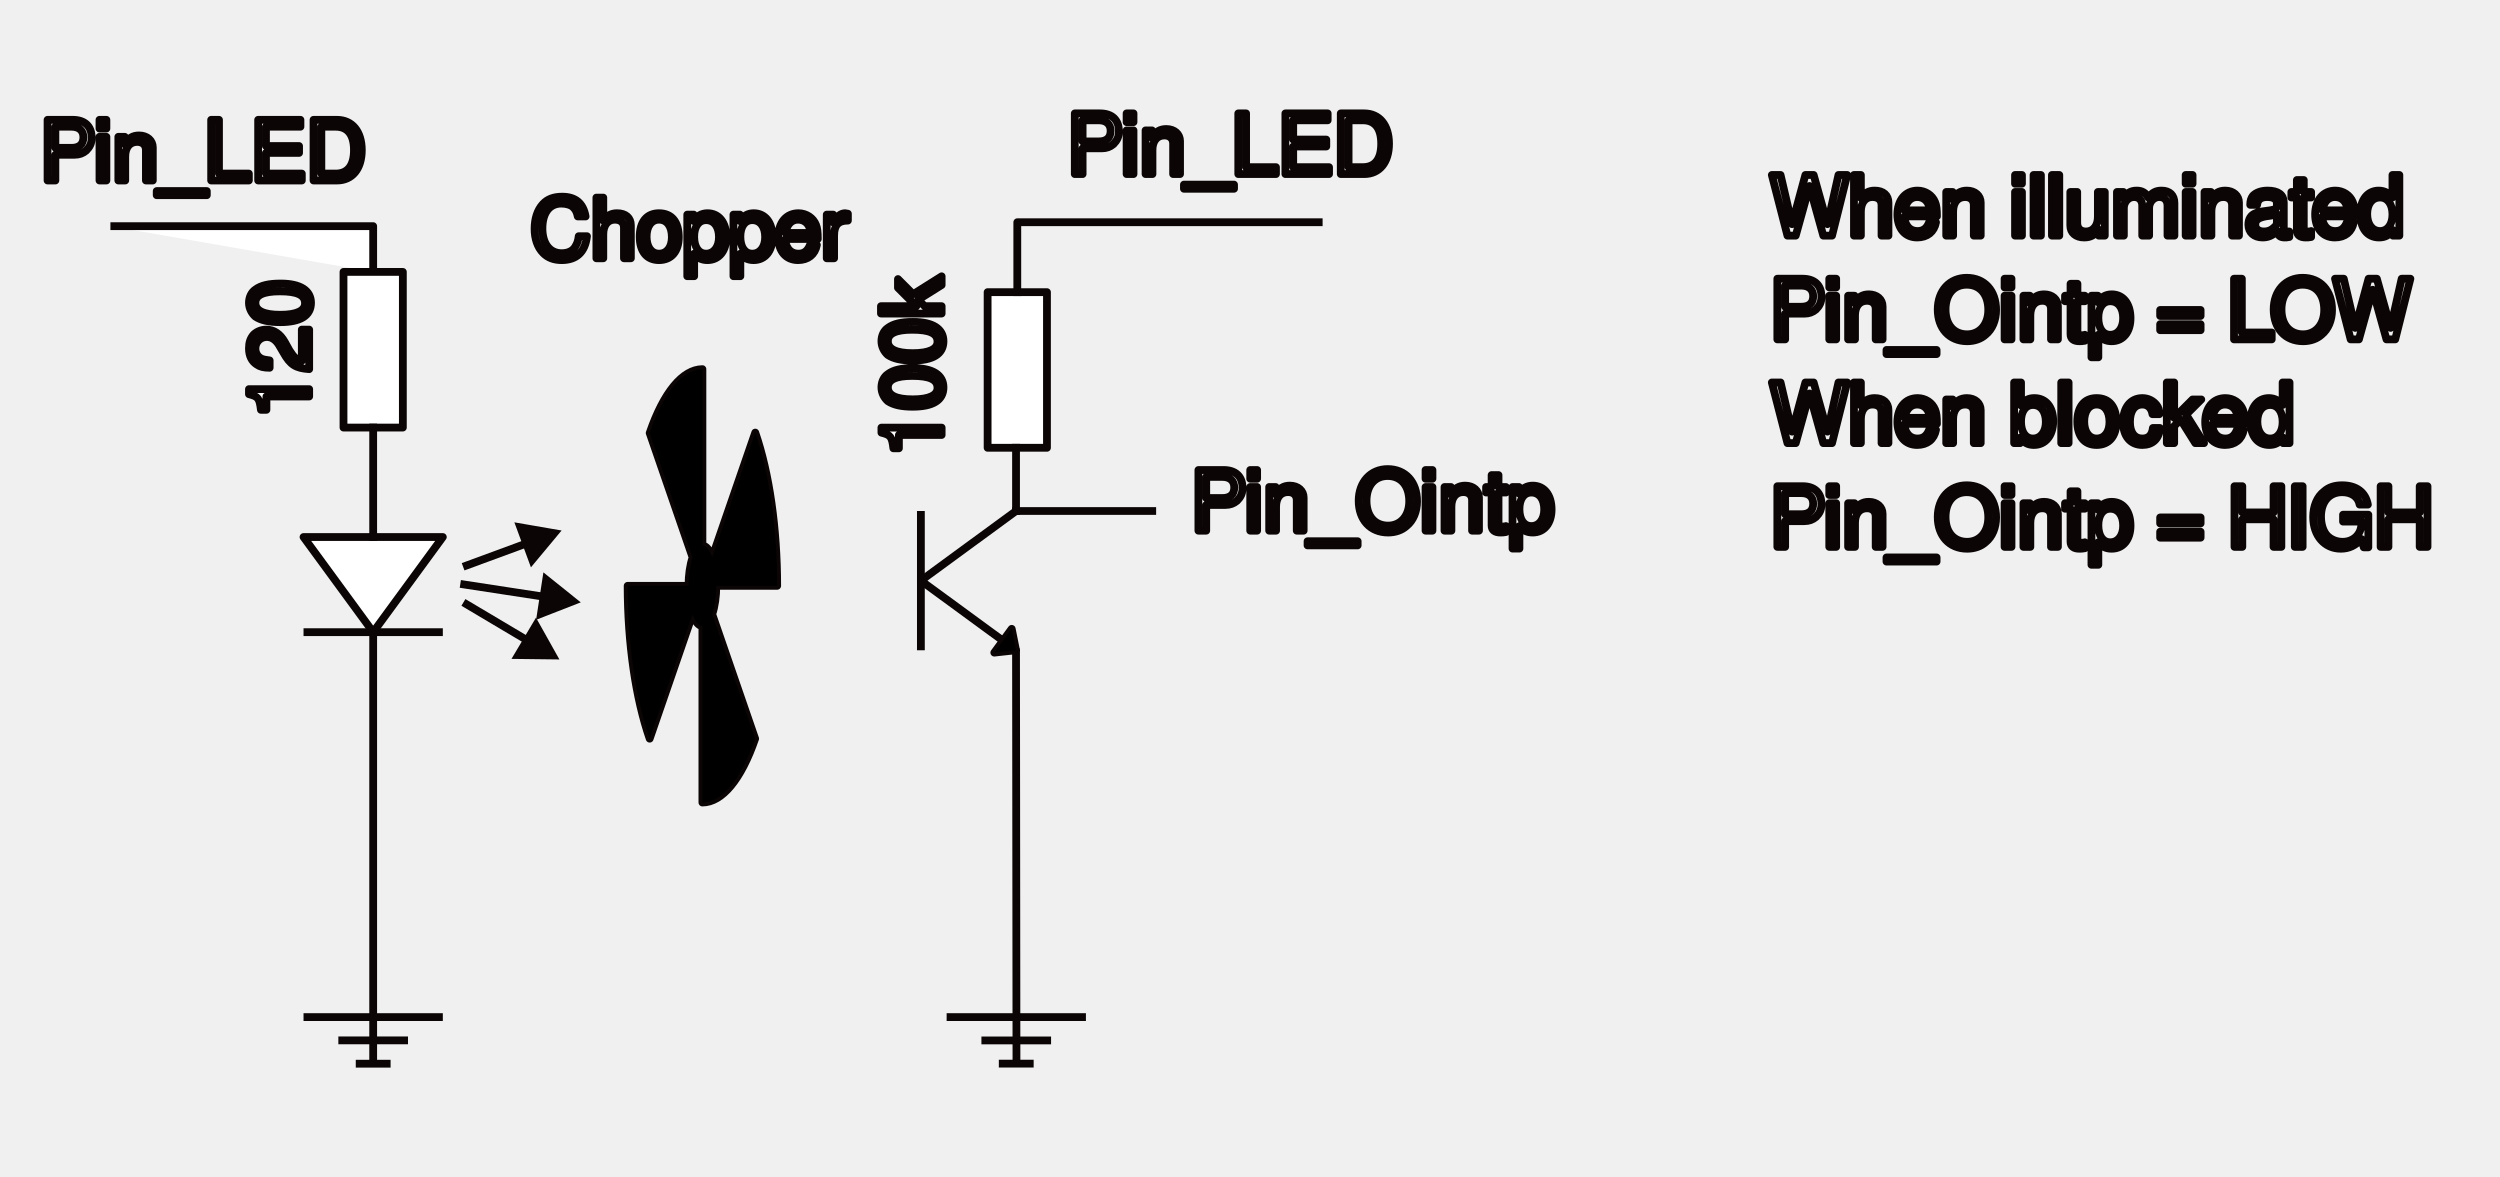
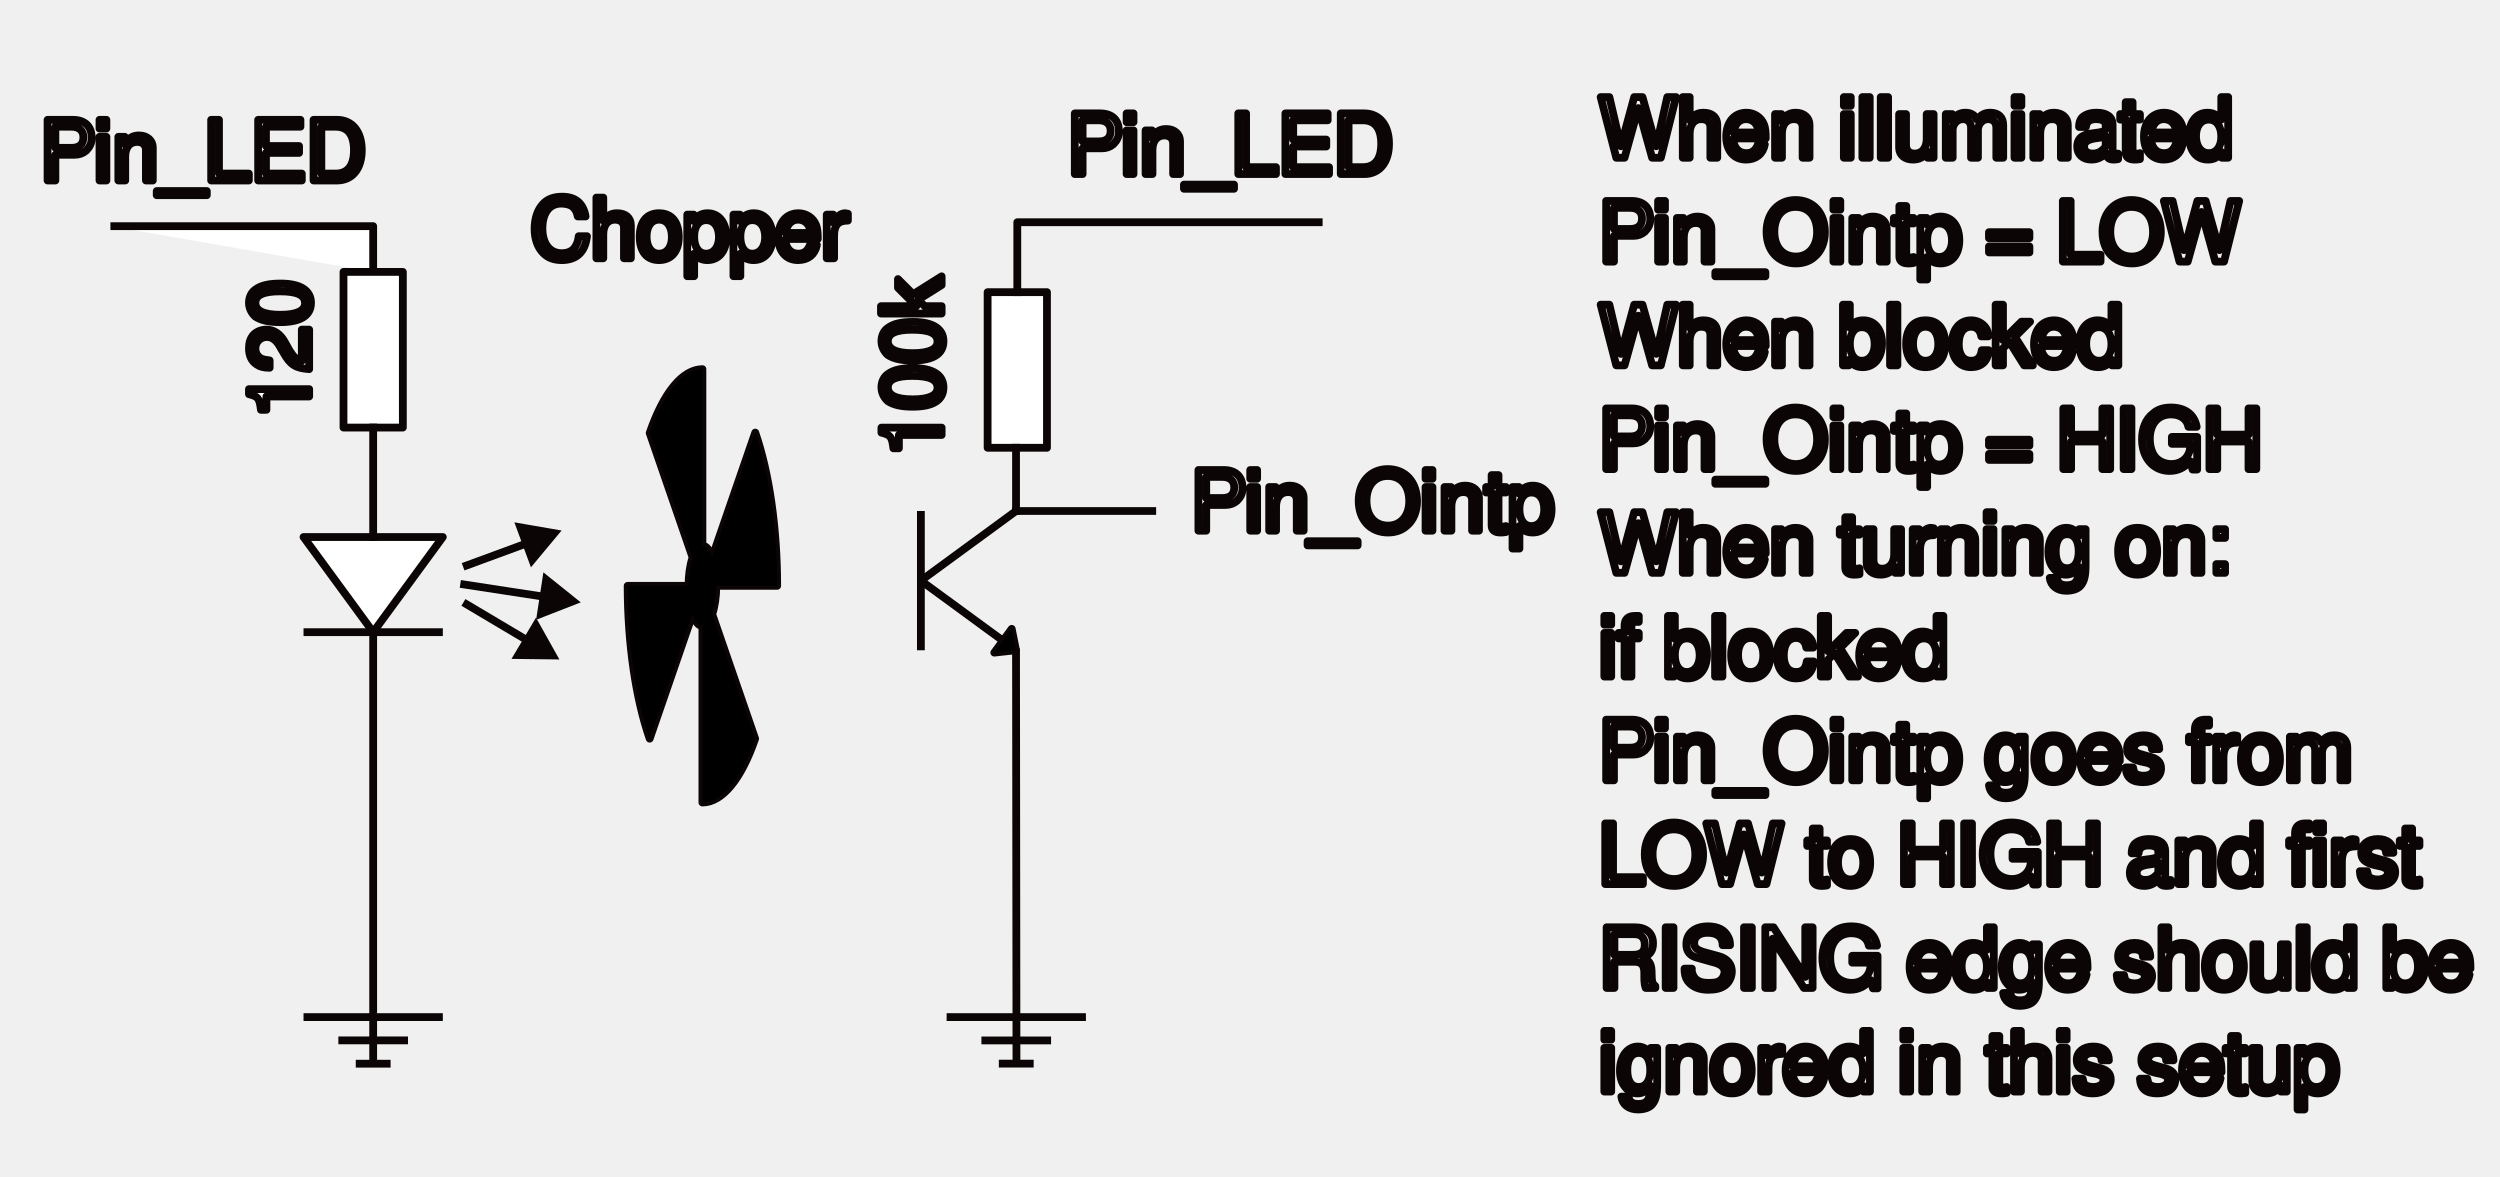
<svg xmlns="http://www.w3.org/2000/svg" width="85mm" height="40mm" viewBox="0 0 85 40" version="1.1" id="svg1">
  <defs id="defs1">
    <marker style="overflow:visible" id="Triangle" refX="0" refY="0" orient="auto-start-reverse" markerWidth="1" markerHeight="1" viewBox="0 0 1 1" preserveAspectRatio="xMidYMid">
      <path transform="scale(0.5)" style="fill:context-stroke;fill-rule:evenodd;stroke:context-stroke;stroke-width:1pt" d="M 5.77,0 -2.88,5 V -5 Z" id="path135" />
    </marker>
    <marker style="overflow:visible" id="Triangle-9" refX="0" refY="0" orient="auto-start-reverse" markerWidth="1" markerHeight="1" viewBox="0 0 1 1" preserveAspectRatio="xMidYMid">
      <path transform="scale(0.5)" style="fill:context-stroke;fill-rule:evenodd;stroke:context-stroke;stroke-width:1pt" d="M 5.77,0 -2.88,5 V -5 Z" id="path135-2" />
    </marker>
    <marker style="overflow:visible" id="Triangle-9-5" refX="0" refY="0" orient="auto-start-reverse" markerWidth="1" markerHeight="1" viewBox="0 0 1 1" preserveAspectRatio="xMidYMid">
      <path transform="scale(0.5)" style="fill:context-stroke;fill-rule:evenodd;stroke:context-stroke;stroke-width:1pt" d="M 5.77,0 -2.88,5 V -5 Z" id="path135-2-0" />
    </marker>
  </defs>
  <g id="layer1">
    <path id="rect1-5" style="fill:#ffffff;stroke:#0b0505;stroke-width:0.265;stroke-linejoin:round" d="m 10.32,21.494 h 2.368 2.368" />
    <g id="g4" transform="translate(-9.525001,0.5291667)">
      <path id="rect1-5-6" style="fill:#ffffff;stroke:#0b0505;stroke-width:0.265;stroke-linejoin:round" d="m 19.845,34.053 h 2.368 2.368" />
      <path id="rect1-5-6-6" style="fill:#ffffff;stroke:#0b0505;stroke-width:0.265;stroke-linejoin:round" d="m 21.029,34.844 h 1.184 1.184" />
      <path id="rect1-5-6-6-9" style="fill:#ffffff;stroke:#0b0505;stroke-width:0.265;stroke-linejoin:round" d="m 21.621,35.636 h 0.592 0.592" />
    </g>
    <g id="g5" transform="translate(-5.291667,0.6616337)">
      <path id="rect1-5-6-7" style="fill:#ffffff;stroke:#0b0505;stroke-width:0.265;stroke-linejoin:round" d="m 37.477,33.92 h 2.368 2.368" />
      <path id="rect1-5-6-6-8" style="fill:#ffffff;stroke:#0b0505;stroke-width:0.265;stroke-linejoin:round" d="m 38.66,34.712 h 1.184 1.184" />
      <path id="rect1-5-6-6-9-4" style="fill:#ffffff;stroke:#0b0505;stroke-width:0.265;stroke-linejoin:round" d="m 39.252,35.503 h 0.592 0.592" />
    </g>
    <path id="rect1-5-2" style="fill:#ffffff;stroke:#0b0505;stroke-width:0.265;stroke-linejoin:round" d="m 15.056,18.259 h -2.368 -2.368 l 2.368,3.235 z" />
    <path id="rect1-5-22" style="fill:#ffffff;stroke:#0b0505;stroke-width:0.265;stroke-linejoin:round" d="m 31.31,17.374 v 2.368 2.368" />
    <path id="rect1-5-2-8" style="fill:none;stroke:#0b0505;stroke-width:0.265;stroke-linejoin:round" d="m 34.545,17.374 -3.235,2.368 3.235,2.368 0.015,14.056" />
    <path id="rect1-5-2-8-3" style="fill:#000000;fill-opacity:1;stroke:#0b0505;stroke-width:0.265;stroke-linecap:square;stroke-linejoin:round;stroke-miterlimit:4;stroke-dasharray:none;paint-order:stroke markers fill" d="m 34.398,21.381 -0.296,0.404 -0.296,0.404 0.738,-0.081 z" />
    <path style="fill:#ffffff;fill-opacity:1;stroke:#0b0505;stroke-width:0.265;stroke-linejoin:round;stroke-opacity:1" d="m 12.688,21.494 v 14.671" id="path1" />
    <path style="fill:#ffffff;fill-opacity:1;stroke:#0b0505;stroke-width:0.265;stroke-linejoin:round;stroke-opacity:1" d="M 12.688,9.245 V 7.689 H 3.754" id="path2" />
    <text xml:space="preserve" style="font-size:2.822px;font-family:'Nimbus Sans';-inkscape-font-specification:'Nimbus Sans';fill:#ffffff;fill-opacity:1;stroke:#0b0505;stroke-width:0.265;stroke-linejoin:round;stroke-opacity:1" x="40.497" y="18.043" id="text2-2">
      <tspan id="tspan2-0" style="font-size:2.822px;stroke-width:0.265" x="40.497" y="18.043">Pin_Ointp</tspan>
    </text>
    <text xml:space="preserve" style="font-size:2.822px;font-family:'Nimbus Sans';-inkscape-font-specification:'Nimbus Sans';fill:#ffffff;fill-opacity:1;stroke:#0b0505;stroke-width:0.265;stroke-linejoin:round;stroke-opacity:1" x="36.292" y="5.918" id="text2-2-5">
      <tspan id="tspan2-0-4" style="font-size:2.822px;stroke-width:0.265" x="36.292" y="5.918">Pin_LED</tspan>
    </text>
    <text xml:space="preserve" style="font-size:2.822px;font-family:'Nimbus Sans';-inkscape-font-specification:'Nimbus Sans';fill:#ffffff;fill-opacity:1;stroke:#0b0505;stroke-width:0.265;stroke-linejoin:round;stroke-opacity:1" x="18.036" y="8.782" id="text2-2-5-9">
      <tspan id="tspan2-0-4-20" style="font-size:2.822px;stroke-width:0.265" x="18.036" y="8.782">Chopper</tspan>
    </text>
    <text xml:space="preserve" style="font-size:2.822px;font-family:'Nimbus Sans';-inkscape-font-specification:'Nimbus Sans';fill:#ffffff;fill-opacity:1;stroke:#0b0505;stroke-width:0.265;stroke-linejoin:round;stroke-opacity:1" x="-15.525" y="32.016" id="text2-2-5-5" transform="rotate(-90)">
      <tspan id="tspan2-0-4-2" style="font-size:2.822px;stroke-width:0.265" x="-15.525" y="32.016">100k</tspan>
    </text>
    <text xml:space="preserve" style="font-size:2.822px;font-family:'Nimbus Sans';-inkscape-font-specification:'Nimbus Sans';fill:#ffffff;fill-opacity:1;stroke:#0b0505;stroke-width:0.265;stroke-linejoin:round;stroke-opacity:1" x="-14.213" y="10.512" id="text2-2-5-5-4" transform="rotate(-90)">
      <tspan id="tspan2-0-4-2-4" style="font-size:2.822px;stroke-width:0.265" x="-14.213" y="10.512">120</tspan>
    </text>
    <text xml:space="preserve" style="font-size:2.822px;font-family:'Nimbus Sans';-inkscape-font-specification:'Nimbus Sans';fill:#ffffff;fill-opacity:1;stroke:#0b0505;stroke-width:0.265;stroke-linejoin:round;stroke-opacity:1" x="1.367" y="6.136" id="text2-2-5-6">
      <tspan id="tspan2-0-4-9" style="font-size:2.822px;stroke-width:0.265" x="1.367" y="6.136">Pin_LED</tspan>
    </text>
    <path id="rect2" style="fill:#ffffff;stroke:#0b0505;stroke-width:0.265;stroke-linejoin:round" d="m 33.579,9.933 h 1.009 1.009 v 5.292 h -1.009 -1.009 z" />
    <path id="rect2-3" style="fill:#ffffff;stroke:#0b0505;stroke-width:0.265;stroke-linejoin:round" d="m 11.679,9.245 h 1.009 1.009 v 5.292 h -1.009 -1.009 z" />
    <path style="fill:#000000;fill-opacity:1;stroke:#0b0505;stroke-width:0.265;stroke-linecap:square;stroke-linejoin:round;stroke-miterlimit:4;stroke-dasharray:none;stroke-opacity:1;paint-order:stroke markers fill" d="M 34.545,17.374 V 15.225" id="path3" />
    <path style="fill:none;fill-opacity:1;stroke:#0b0505;stroke-width:0.265;stroke-linecap:square;stroke-linejoin:round;stroke-miterlimit:4;stroke-dasharray:none;stroke-opacity:1;paint-order:stroke markers fill" d="M 34.588,9.933 V 7.556 h 10.248" id="path5" />
    <path style="fill:none;fill-opacity:1;stroke:#0b0505;stroke-width:0.265;stroke-linecap:square;stroke-linejoin:round;stroke-miterlimit:4;stroke-dasharray:none;stroke-opacity:1;paint-order:stroke markers fill" d="m 34.545,17.374 h 4.631" id="path6" />
-     <text xml:space="preserve" style="font-size:2.822px;font-family:'Nimbus Sans';-inkscape-font-specification:'Nimbus Sans';fill:none;fill-opacity:1;stroke:#0b0505;stroke-width:0.265;stroke-linecap:square;stroke-linejoin:round;stroke-miterlimit:4;stroke-dasharray:none;stroke-opacity:1;paint-order:stroke markers fill" x="60.18" y="8.01" id="text6">
-       <tspan id="tspan6" style="font-size:2.822px;stroke-width:0.265" x="60.18" y="8.01">When illuminated</tspan>
-       <tspan style="font-size:2.822px;stroke-width:0.265" x="60.18" y="11.538" id="tspan7">Pin_Ointp = LOW</tspan>
-       <tspan style="font-size:2.822px;stroke-width:0.265" x="60.18" y="15.066" id="tspan8">When blocked</tspan>
-       <tspan style="font-size:2.822px;stroke-width:0.265" x="60.18" y="18.594" id="tspan9">Pin_Ointp = HIGH</tspan>
+     <text xml:space="preserve" style="font-size:2.822px;font-family:'Nimbus Sans';-inkscape-font-specification:'Nimbus Sans';fill:none;fill-opacity:1;stroke:#0b0505;stroke-width:0.265;stroke-linecap:square;stroke-linejoin:round;stroke-miterlimit:4;stroke-dasharray:none;stroke-opacity:1;paint-order:stroke markers fill" x="54.359" y="5.364" id="text6">
+       <tspan id="tspan6" style="font-size:2.822px;stroke-width:0.265" x="54.359" y="5.364">When illuminated</tspan>
+       <tspan style="font-size:2.822px;stroke-width:0.265" x="54.359" y="8.892" id="tspan7">Pin_Ointp = LOW</tspan>
+       <tspan style="font-size:2.822px;stroke-width:0.265" x="54.359" y="12.42" id="tspan8">When blocked</tspan>
+       <tspan style="font-size:2.822px;stroke-width:0.265" x="54.359" y="15.948" id="tspan9">Pin_Ointp = HIGH</tspan>
+       <tspan style="font-size:2.822px;stroke-width:0.265" x="54.359" y="19.475" id="tspan1">When turning on:</tspan>
+       <tspan style="font-size:2.822px;stroke-width:0.265" x="54.359" y="23.003" id="tspan2">if blocked</tspan>
+       <tspan style="font-size:2.822px;stroke-width:0.265" x="54.359" y="26.531" id="tspan3">Pin_Ointp goes from</tspan>
+       <tspan style="font-size:2.822px;stroke-width:0.265" x="54.359" y="30.059" id="tspan10">LOW to HIGH and first </tspan>
+       <tspan style="font-size:2.822px;stroke-width:0.265" x="54.359" y="33.587" id="tspan4">RISING edge should be</tspan>
+       <tspan style="font-size:2.822px;stroke-width:0.265" x="54.359" y="37.114" id="tspan5">ignored in this setup</tspan>
    </text>
    <path style="fill:#000000;fill-opacity:1;stroke:#0b0505;stroke-width:0.265;stroke-linecap:square;stroke-linejoin:round;stroke-miterlimit:4;stroke-dasharray:none;stroke-opacity:1;marker-end:url(#Triangle);paint-order:stroke fill markers" d="M 15.87,19.224 18.211,18.362" id="path12" />
    <path style="fill:#000000;fill-opacity:1;stroke:#0b0505;stroke-width:0.265;stroke-linecap:square;stroke-linejoin:round;stroke-miterlimit:4;stroke-dasharray:none;stroke-opacity:1;marker-end:url(#Triangle-9);paint-order:stroke fill markers" d="m 15.87,20.55 2.341,1.391" id="path12-6" />
    <path style="fill:#000000;fill-opacity:1;stroke:#0b0505;stroke-width:0.265;stroke-linecap:square;stroke-linejoin:round;stroke-miterlimit:4;stroke-dasharray:none;stroke-opacity:1;marker-end:url(#Triangle-9-5);paint-order:stroke fill markers" d="m 15.782,19.873 3.034,0.465" id="path12-6-8" />
    <path style="fill:#000000;stroke:#0b0505;stroke-width:0.265;stroke-linecap:square;stroke-linejoin:round;paint-order:stroke fill markers" d="M 12.688,14.537 V 18.259" id="path7" />
    <path id="path13" style="fill:#000000;stroke:#0b0505;stroke-width:0.265;stroke-linecap:square;stroke-linejoin:round;paint-order:stroke fill markers" d="m 23.882,12.551 a 2.542,7.368 0 0 0 -1.793,2.171 l 1.46,4.231 a 0.472,1.368 0 0 0 -0.139,0.965 h -2.07 a 2.542,7.368 0 0 0 0.749,5.197 l 1.46,-4.232 a 0.472,1.368 0 0 0 0.333,0.403 v 6 a 2.542,7.368 0 0 0 1.793,-2.171 l -1.46,-4.232 a 0.472,1.368 0 0 0 0.139,-0.965 h 2.07 a 2.542,7.368 0 0 0 -0.745,-5.21 l -1.464,4.243 A 0.472,1.368 0 0 0 23.882,18.551 Z" />
  </g>
</svg>
